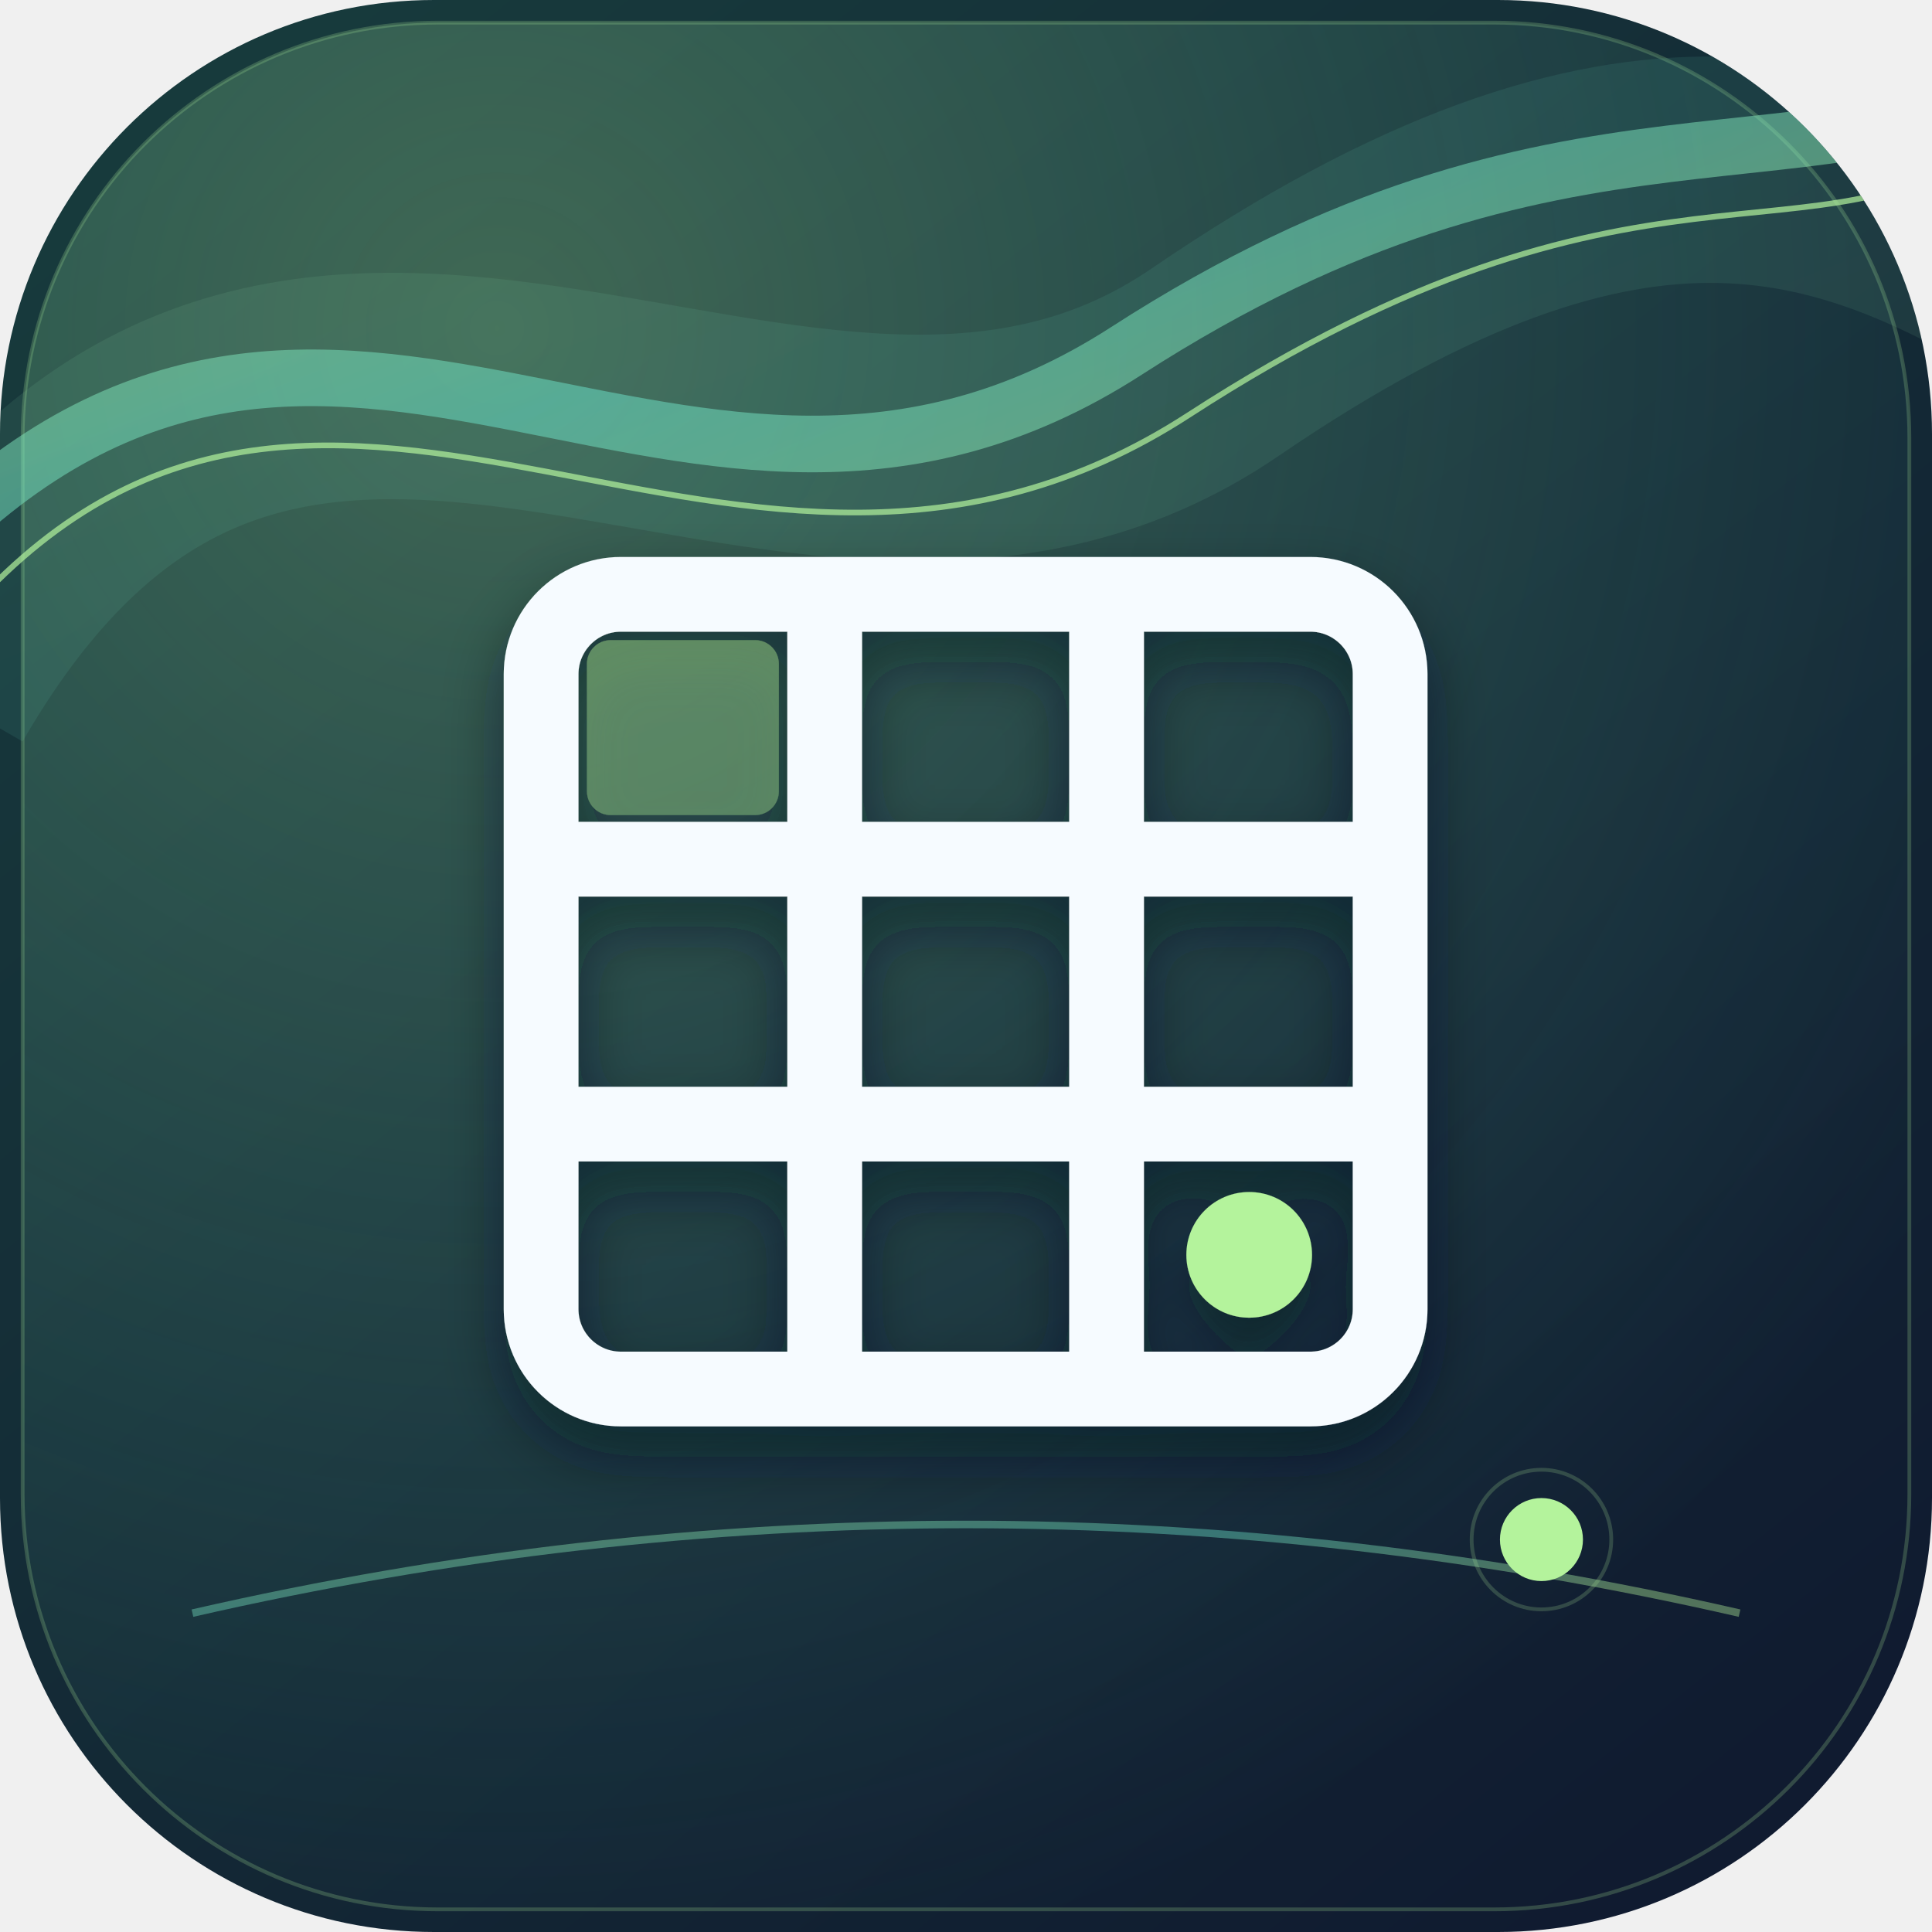
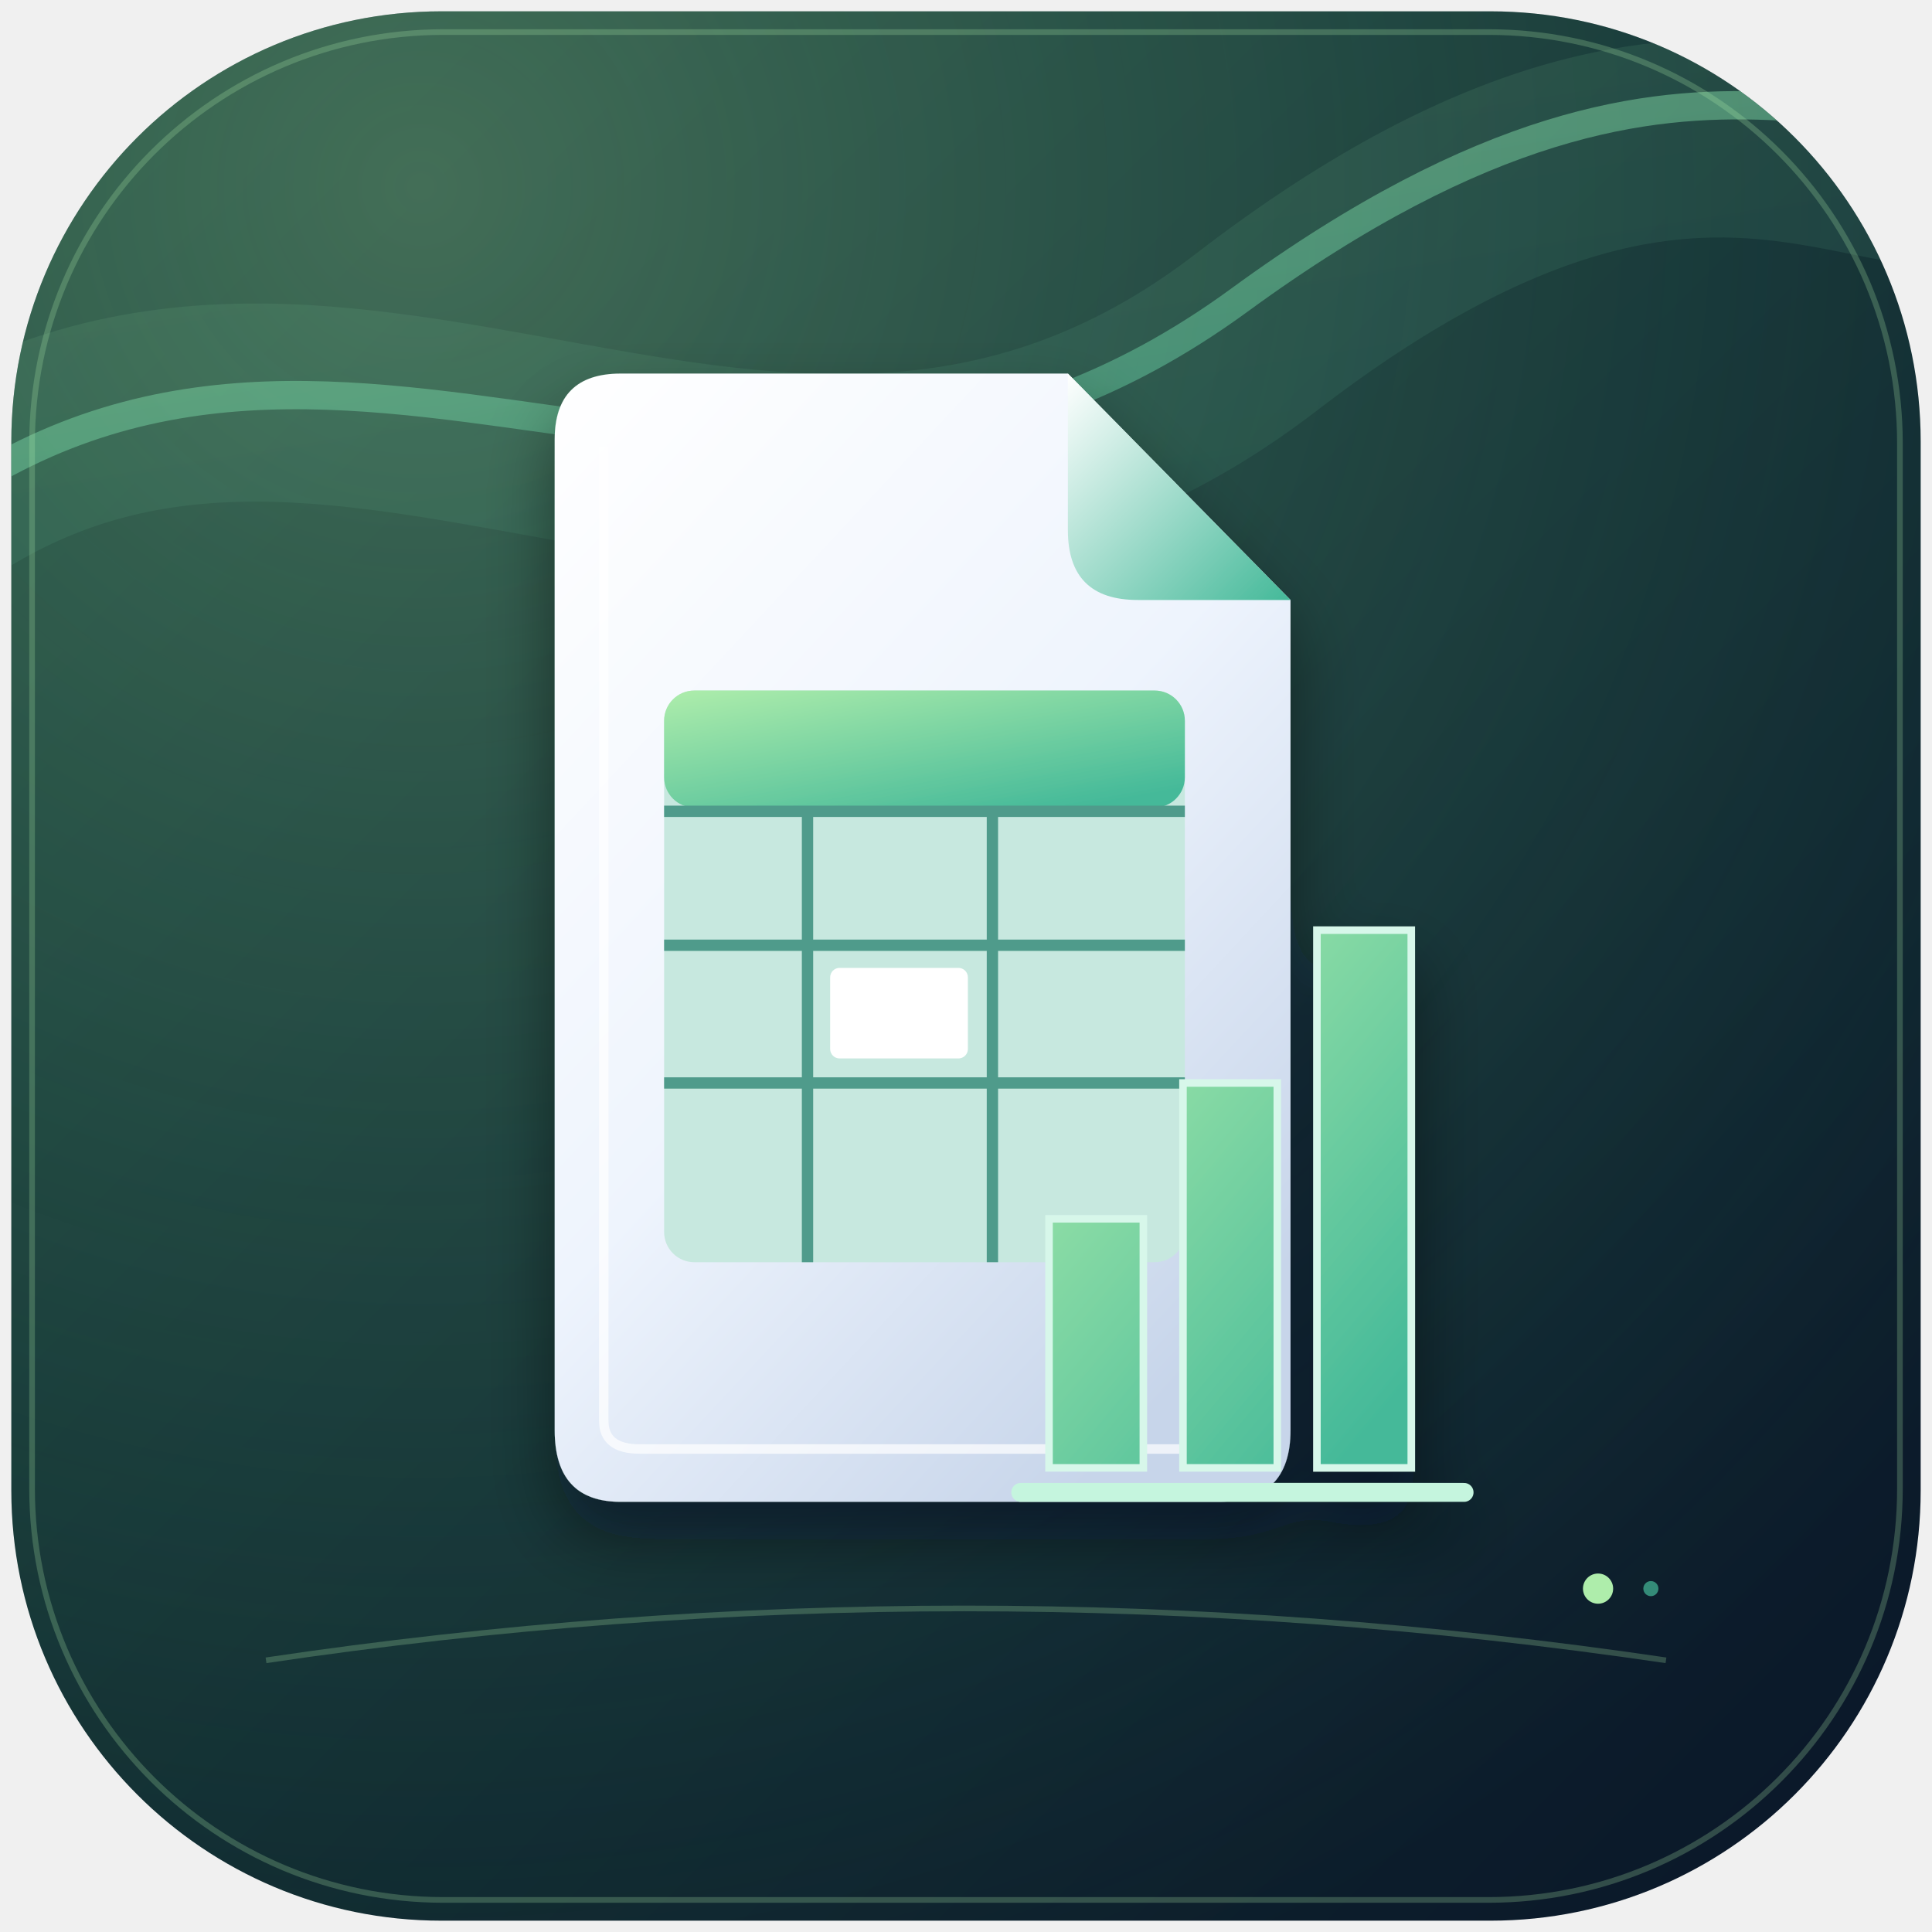
<svg xmlns="http://www.w3.org/2000/svg" width="1024" height="1024" viewBox="0 0 1024 1024" role="img" aria-labelledby="title desc">
  <defs>
-     <linearGradient id="tile" x2=".8" y2="1">
-       <stop stop-color="#183D3D" />
-       <stop offset="1" stop-color="#101B30" />
+     <linearGradient id="tile" x1="0" y1="0" x2="1" y2="1">
+       <stop stop-color="#173E35" />
+       <stop offset="1" stop-color="#0A1629" />
    </linearGradient>
-     <linearGradient id="aurora" x1="0" y1="0" x2="1" y2=".6">
-       <stop stop-color="#B4F39C" />
-       <stop offset=".52" stop-color="#6BE5CD" />
-       <stop offset="1" stop-color="#B4F39C" />
+     <radialGradient id="glow" cx=".22" cy=".1" r="1">
+       <stop stop-color="#AEEDAB" stop-opacity=".3" />
+       <stop offset="1" stop-color="#44B999" stop-opacity="0" />
+     </radialGradient>
+     <linearGradient id="color" x1="0" y1="0" x2=".8" y2="1">
+       <stop stop-color="#AEEDAB" />
+       <stop offset="1" stop-color="#44B999" />
    </linearGradient>
-     <radialGradient id="glow" cx=".25" cy=".16" r=".9">
-       <stop stop-color="#B4F39C" stop-opacity=".27" />
-       <stop offset="1" stop-color="#6BE5CD" stop-opacity="0" />
-     </radialGradient>
-     <filter id="shade" x="-.3" y="-.3" width="1.6" height="1.6">
-       <feDropShadow dx="0" dy="18" stdDeviation="18" flood-color="#06111D" flood-opacity=".5" />
+     <linearGradient id="paper" x2=".7" y2="1">
+       <stop stop-color="#FFFFFF" />
+       <stop offset=".55" stop-color="#EEF4FD" />
+       <stop offset="1" stop-color="#C7D5EA" />
+     </linearGradient>
+     <linearGradient id="fold" x2="1" y2="1">
+       <stop stop-color="#FFF" />
+       <stop offset="1" stop-color="#44B999" />
+     </linearGradient>
+     <linearGradient id="metal" x2="1" y2=".7">
+       <stop stop-color="#AEEDAB" />
+       <stop offset=".45" stop-color="#44B999" />
+       <stop offset="1" stop-color="#173E35" />
+     </linearGradient>
+     <filter id="shadow" x="-.3" y="-.25" width="1.6" height="1.6">
+       <feDropShadow dx="0" dy="20" stdDeviation="18" flood-color="#020B19" flood-opacity=".45" />
    </filter>
-     <clipPath id="tile-clip">
-       <rect width="1024" height="1024" rx="230" />
+     <clipPath id="clip">
+       <rect x="6" y="6" width="1012" height="1012" rx="228" />
    </clipPath>
  </defs>
-   <g clip-path="url(#tile-clip)">
+   <g clip-path="url(#clip)">
    <rect width="1024" height="1024" rx="230" fill="url(#tile)" />
-     <rect x="12" y="12" width="1000" height="1000" rx="220" fill="url(#glow)" stroke="#B4F39C" stroke-opacity=".22" stroke-width="2" />
-     <path d="M-40 363C150 34 420 345 644 192S982 84 1103 159" fill="none" stroke="url(#aurora)" stroke-width="120" opacity=".09" />
-     <path d="M-39 292C178 72 363 337 597 186S960 110 1100 32" fill="none" stroke="url(#aurora)" stroke-width="30" opacity=".5" />
-     <path d="M-15 322C177 111 391 375 630 220S962 147 1060 73" fill="none" stroke="#B4F39C" stroke-width="3" opacity=".7" />
-     <path d="M102 855Q512 761 922 855" fill="none" stroke="url(#aurora)" stroke-width="4" opacity=".4" />
-     <g transform="translate(51 63) scale(.9)" fill="none" stroke="#F6FBFF" stroke-width="44" stroke-linecap="round" stroke-linejoin="round" filter="url(#shade)">
-       <rect x="262" y="280" width="500" height="468" rx="47" />
-       <path d="M429 286V742M595 286V742M268 436H756M268 592H756" />
-       <rect x="289" y="307" width="113" height="103" rx="14" fill="#B4F39C" opacity=".28" stroke="none" />
-       <circle cx="679" cy="669" r="37" fill="#B4F39C" stroke="none" />
+     <rect width="1024" height="1024" fill="url(#glow)" />
+     <path d="M-90 310C148 68 397 383 666 176S1017 155 1110 64" stroke="url(#color)" stroke-width="105" opacity=".1" fill="none" />
+     <path d="M-50 281C178 97 397 349 657 159S999 117 1095 32" stroke="url(#color)" stroke-width="15" opacity=".5" fill="none" />
+     <path d="M141 880Q510 825 883 880" fill="none" stroke="#AEEDAB" opacity=".24" stroke-width="3" />
+     <g filter="url(#shadow)">
+       <path d="M294 233Q294 198 329 198H566L684 318V758Q684 796 646 796H329Q294 796 294 758Z" fill="url(#paper)" />
+       <path d="M566 198V281Q566 318 603 318H684Z" fill="url(#fold)" />
+       <path d="M320 237V753Q320 768 339 768H641" stroke="#FFF" stroke-opacity=".7" stroke-width="5" fill="none" />
+       <rect x="352" y="366" width="276" height="303" rx="16" fill="#C7E8DF" />
+       <rect x="352" y="366" width="276" height="62" rx="16" fill="url(#color)" />
+       <path d="M352 430H628M352 501H628M352 574H628M428 428V669M526 428V669" stroke="#4F9B8B" stroke-width="6" />
+       <rect x="440" y="513" width="73" height="48" rx="5" fill="#FFF" />
+       <path d="M556 778V646H606V778ZM627 778V574H677V778ZM698 778V493H748V778Z" fill="url(#color)" stroke="#D7F7EA" stroke-width="4" />
+       <path d="M541 791H776" stroke="#C5F5DE" stroke-width="10" stroke-linecap="round" />
    </g>
-     <circle cx="817" cy="816" r="22" fill="#B4F39C" />
-     <circle cx="817" cy="816" r="37" fill="none" stroke="#B4F39C" stroke-opacity=".2" stroke-width="2" />
+     <rect x="17" y="17" width="990" height="990" rx="218" fill="none" stroke="#AEEDAB" opacity=".24" stroke-width="3" />
+     <circle cx="847" cy="842" r="8" fill="#AEEDAB" />
+     <circle cx="875" cy="842" r="4" fill="#44B999" opacity=".7" />
  </g>
</svg>
